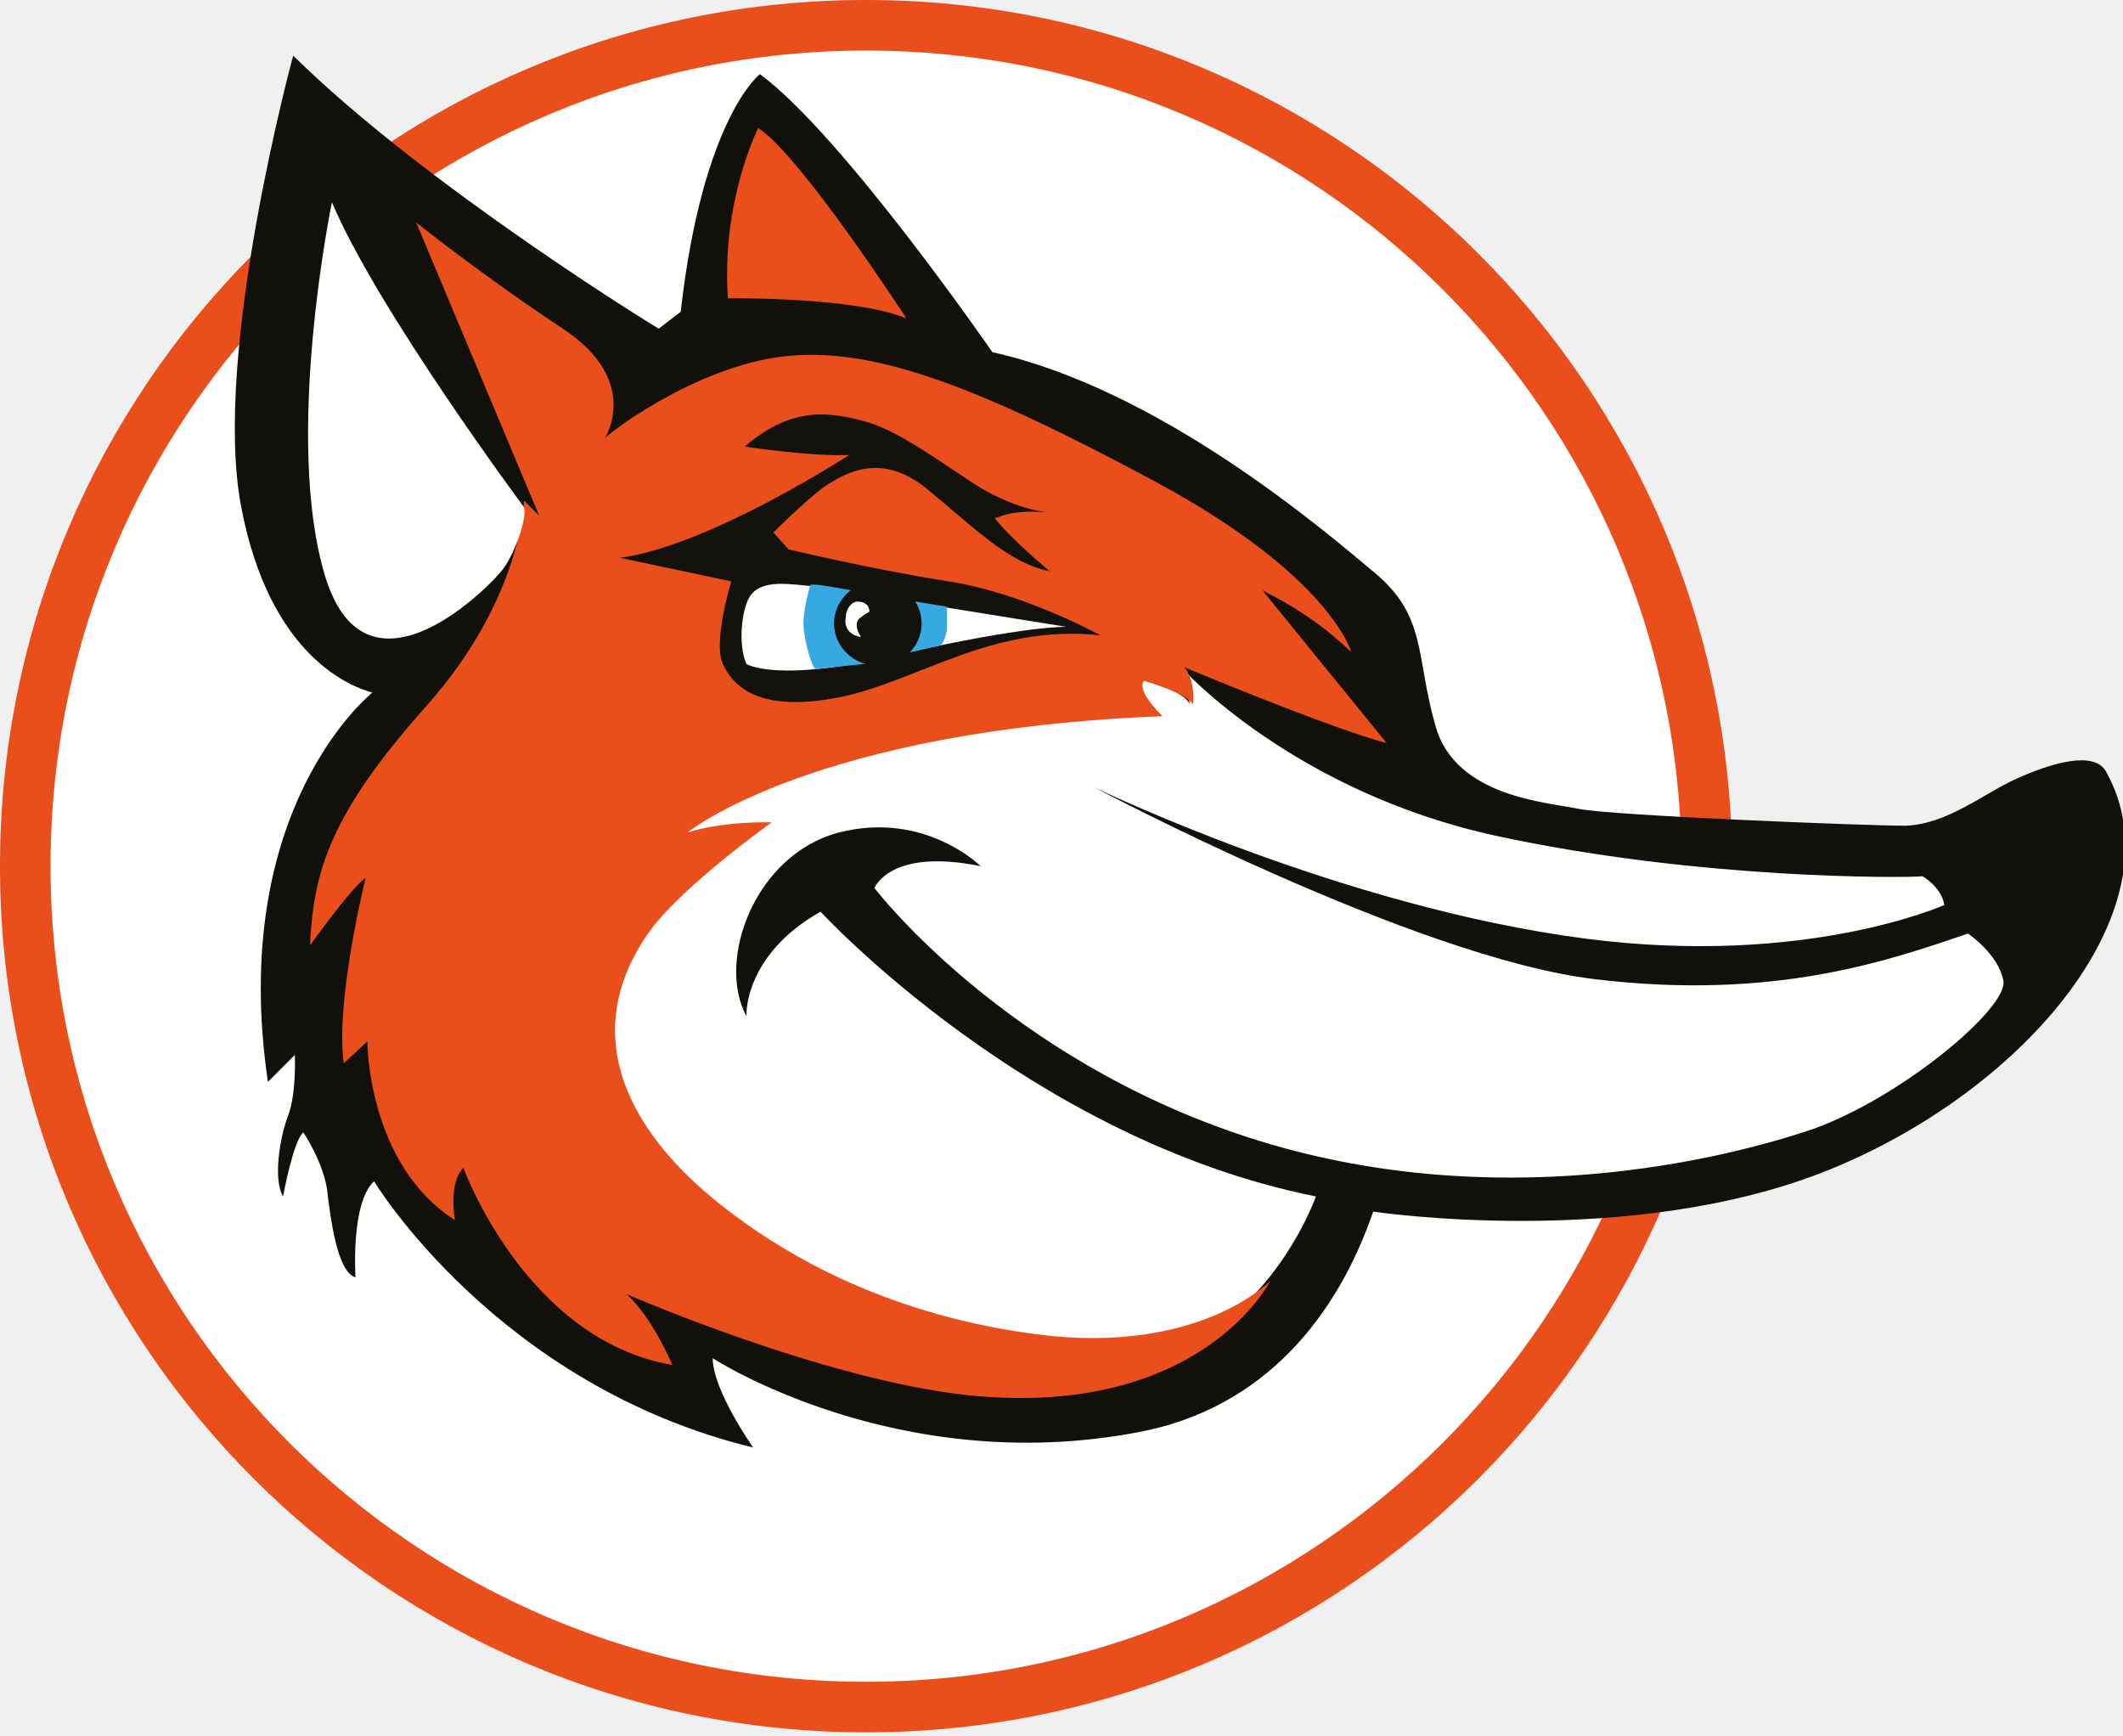
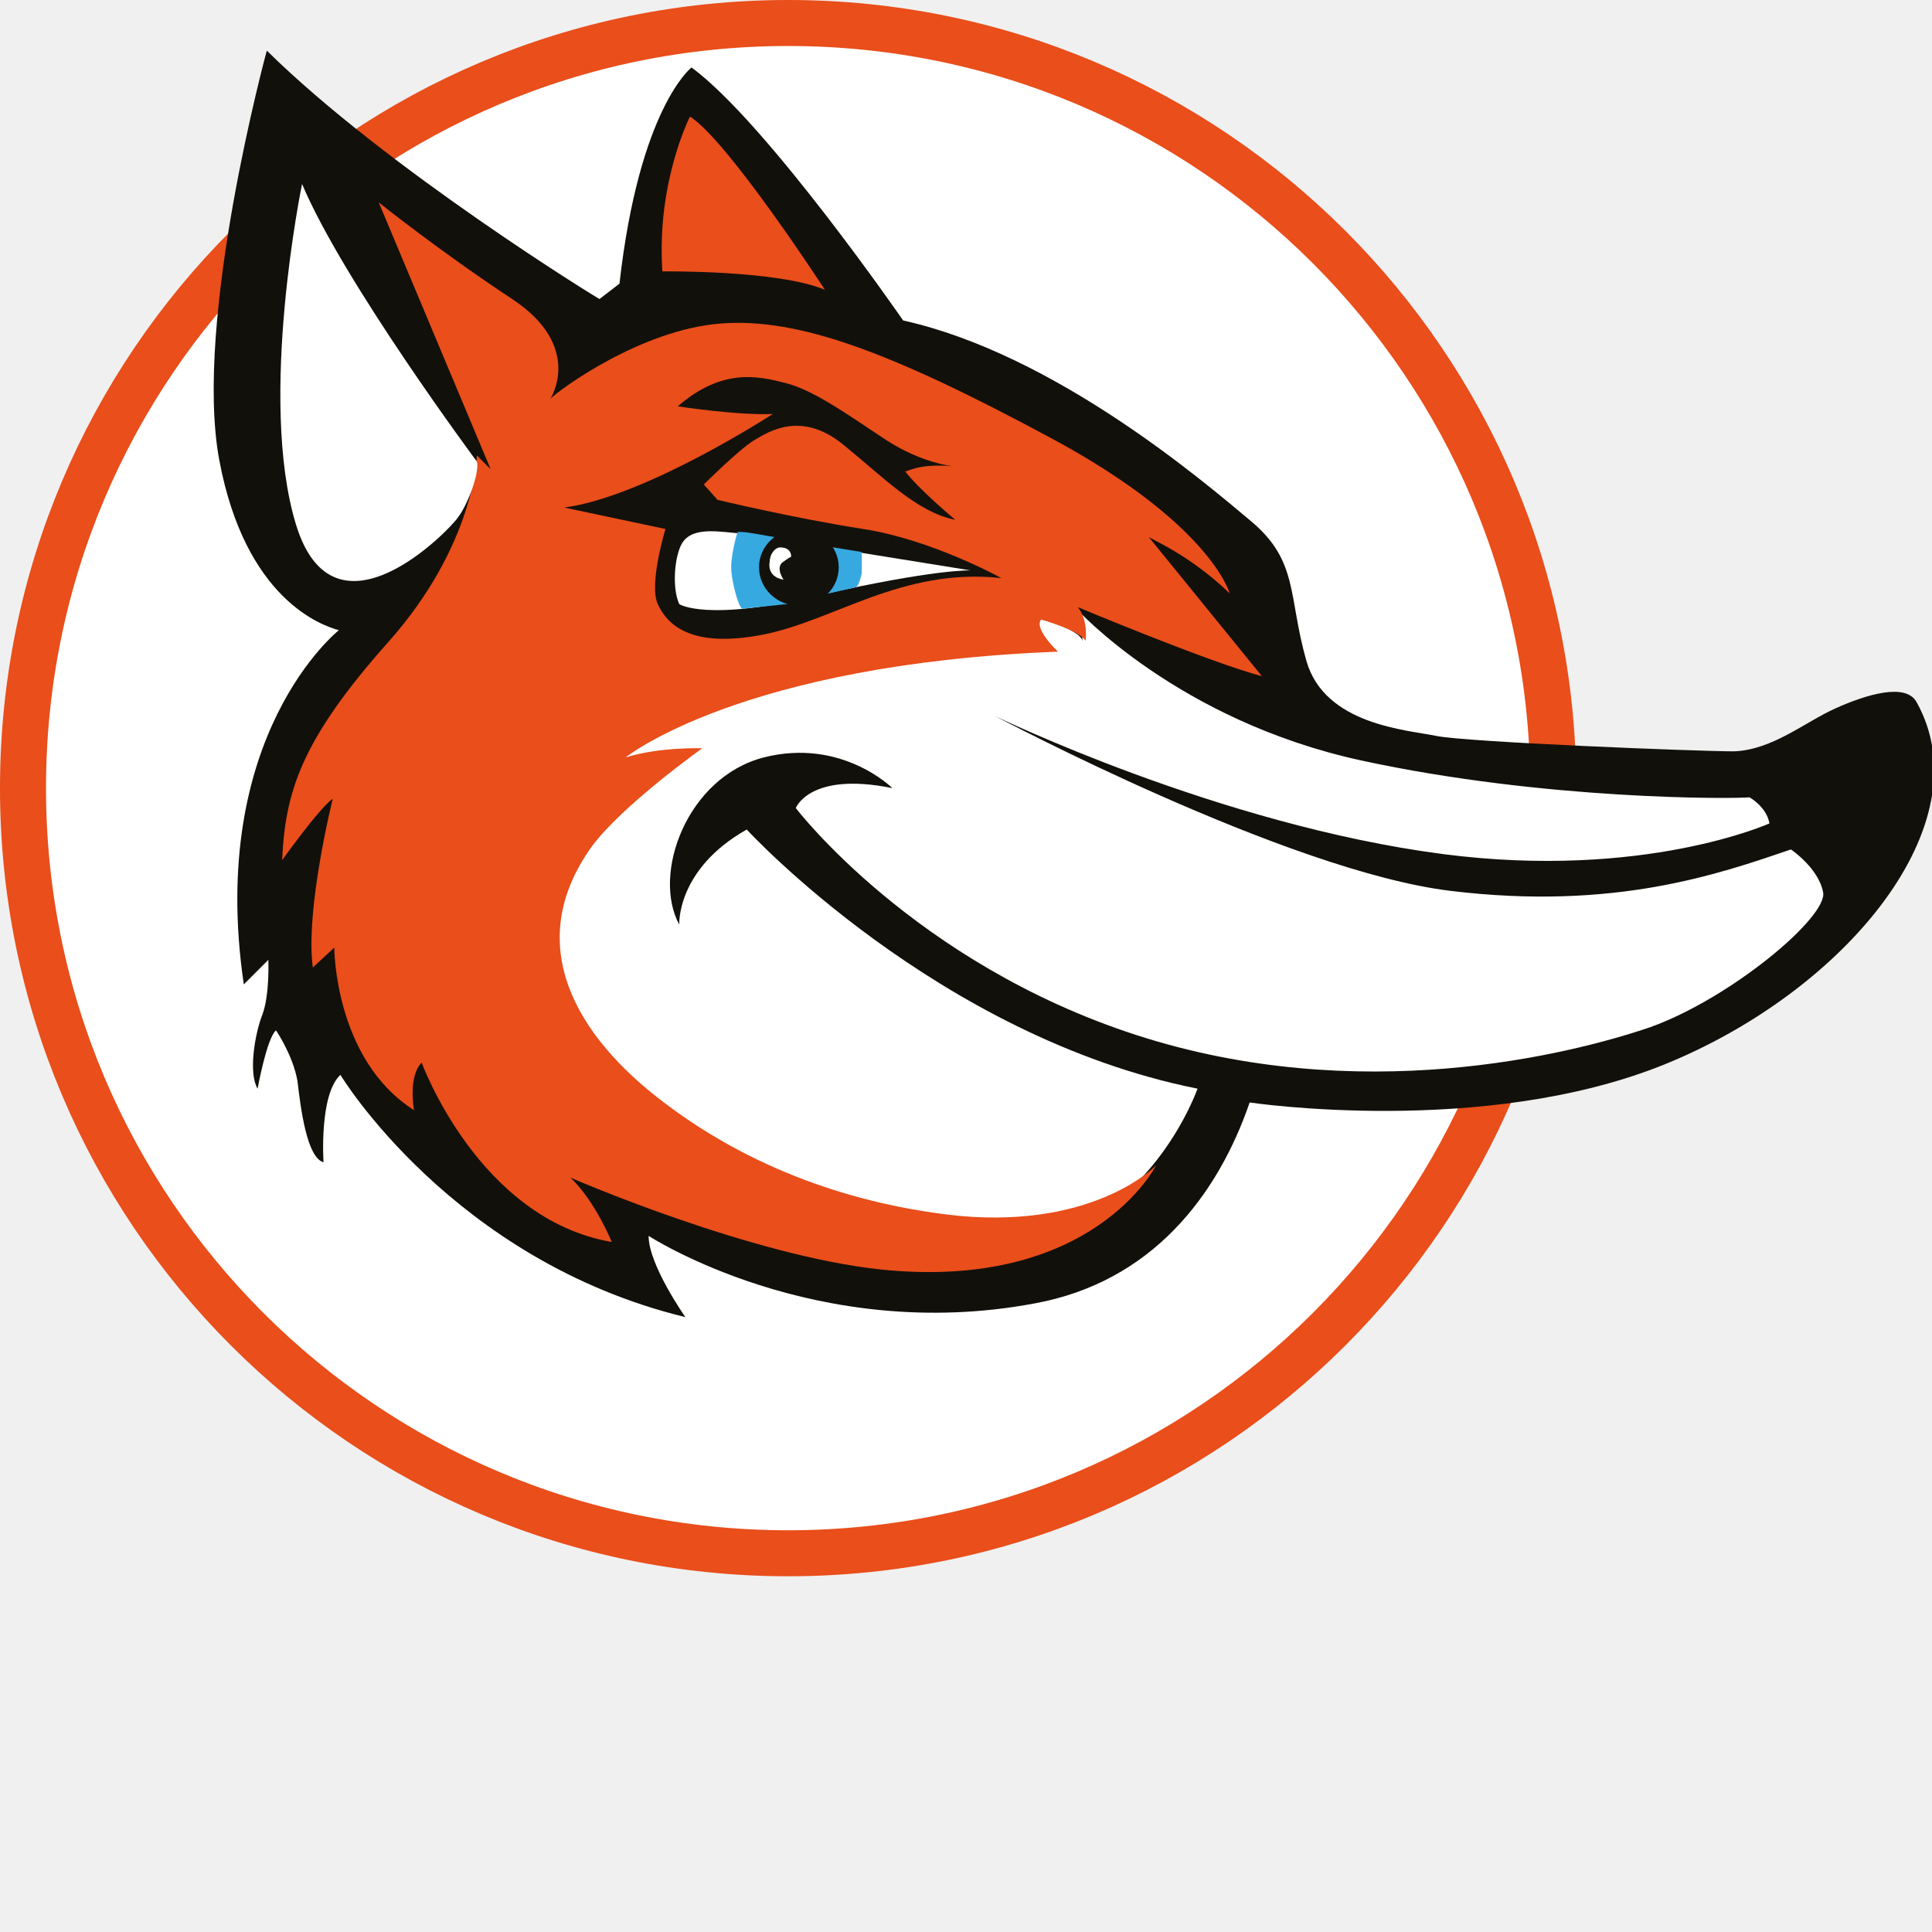
- <svg xmlns="http://www.w3.org/2000/svg" width="126" height="103">
+ <svg xmlns="http://www.w3.org/2000/svg" width="126" height="126">
  <style>.C{fill:#fff}.D{fill:#E94E1B}.E{fill:#13110C}.F{fill:#36A9E1}</style>
  <circle cx="51.4" cy="51.4" r="49.9" fill="#fff" stroke="#e94e1b" stroke-width="3" />
  <path d="M17.4 3.3S12.6 20.9 14.3 30s6.7 10.8 7.8 11.1c0 0-8.6 6.8-6.2 23.1l1.6-1.6s.1 2.3-.4 3.6-.9 3.8-.3 4.8c0 0 .6-3.3 1.2-3.8 0 0 1.1 1.6 1.4 3.3.2 1.7.6 5 1.7 5.3 0 0-.3-4.4 1.1-5.7 0 0 7.3 12.1 22.5 15.8 0 0-2.4-3.4-2.4-5.3 0 0 10.9 7.1 25.2 4.4 7.6-1.4 11.9-7 14-13.1 0 0 15.3 2.3 27.1-2.5s20.8-15.7 16.4-23.6c-.7-1.3-3.3-.5-5.3.4s-4.1 2.7-6.6 2.8c-2.4 0-17.4-.6-19.4-1-1.9-.4-7.3-.7-8.5-4.9s-.5-6.5-3.6-9.1-12.8-10.9-22.7-13.1c0 0-8.9-12.9-13.8-16.5 0 0-3.4 2.6-4.7 14.1l-1.3 1c.1.1-13.9-8.5-21.7-16.2z" fill="#12100b" />
  <path class="C" d="M58.2 51.4s-3.3-3.3-8.4-2c-5 1.3-7.3 7.6-5.5 10.9 0 0-.2-3.6 4.4-6.2 0 0 12.4 13.5 29.4 16.9 0 0-2.9 8.3-10.6 9.8-4.7.9-9.1-.7-14-2.3s-14.1-5.2-16.8-14.8S45.2 49 45.2 49s-3 0-4.6.5c-.4-.3 11.4-7.9 27.7-7.2 0 0-1-1.1-.7-2 0 0 2.8.7 3 1.5 0 0-.1-1.5-.4-2.1 0 0 6.6 7.3 18.6 9.9s24.2 2.5 25.3 2.4c0 0 1.1.6 1.3 1.7 0 0-8.2 3.7-21.3 2-14.6-1.9-29.2-9-29.2-9s19 10.1 29.7 11.4 17.5-1.1 22.2-2.7c0 0 1.8 1.2 2.1 2.8s-6 6.9-11.3 8.8c-5.3 1.8-19 5.2-33.5.5S51.9 52.7 51.9 52.7s.9-2.4 6.3-1.3z" />
  <path class="D" d="M80.2 38.7S79 34.2 68.6 28.6 52.1 20.7 47 21.1c-5.2.4-10.5 4.3-11.1 4.9 0 0 2.2-3.4-2.5-6.5s-8.7-6.3-8.7-6.3L32 30.6l-.9-.9s-.1 5.8-5.8 12.2-6.7 9.8-6.9 14.2c0 0 2.5-3.5 3.3-4 0 0-1.8 7.2-1.3 11l1.4-1.3s0 7.3 5.2 10.6c0 0-.4-2.2.5-3.1 0 0 3.7 10.2 12.4 11.7 0 0-1.1-2.7-2.7-4.2 0 0 11.7 5.1 20.3 6C71.3 84.2 75.4 76 75.4 76s-3.9 4.1-12.8 3.3c-5.9-.6-13-2.6-19.3-7.4-5.7-4.3-9.3-10.3-4.7-16.7 2-2.7 7.2-6.4 7.2-6.4s-2.8-.1-5 .6c0 0 7.5-6.1 28.2-6.9 0 0-1.6-1.5-1.1-2.1 0 0 2.5.7 2.9 1.4 0 0 .2-1.3-.5-2.2 0 0 8.6 3.6 12 4.5L74.9 35c0 .1 2.6 1.1 5.3 3.7z" />
  <path class="E" d="M62.1 30.4s-2-.2-4.3-1.7-4.6-3.2-6.5-3.7-4.2-1-7.1 1.5c0 0 3.9.6 6.2.5 0 0-8.3 5.4-13.6 6.1l6.6 1.4s-1.1 3.6-.5 4.9 2.1 2.9 6.8 2 9.1-4.4 15.6-3.7c0 0-4.5-2.5-9-3.2s-9.5-1.9-9.5-1.9l-.9-1s2.3-2.3 3.3-2.9 3.1-1.9 5.8.3 4.8 4.4 7.3 4.9c0 0-2.4-2-3.3-3.2.1.2.6-.5 3.1-.3z" />
  <path class="C" d="M63.3 37.2l-14.9-2.4c-1.4-.1-3.2-.5-3.9.6-.5.8-.7 2.9-.2 4 0 0 1.8 1.2 9.2-.6 7.5-1.7 9.8-1.6 9.8-1.6z" />
  <path class="F" d="M56.2 36l-3.1-.5s-1.5 3.8-3.9 4.1l3.1-.5 3.5-.8s.2 0 .4-.9V36z" />
  <path class="F" d="M48.1 34.7c.7-.1 3.1.6 4.3.5l.8 3.8-1.9.4-2.9.3c-.2-.1-.6-1.4-.7-2.4s.4-2.6.4-2.6z" />
  <ellipse class="E" cx="52.1" cy="37" rx="2.6" ry="2.5" />
  <path class="C" d="M31.1 30.1S22.4 18.4 19.7 12c0 0-2.9 14-.4 22.2s10.1.3 10.6-.5c.6-.8 1.4-2.9 1.2-3.6z" />
  <path class="D" d="M53.8 18.9S47.5 9.2 45 7.6c0 0-2.2 4.3-1.8 10.1 0 0 7.5-.1 10.6 1.2z" />
  <path class="C" d="M50.2 36.6c-.2 1.1.9 1.2.9 1.2s-.5-.7-.1-1.1c.4-.3.6-.4.6-.4 0-.4-.3-.6-.7-.6s-.7.5-.7.9z" />
</svg>
